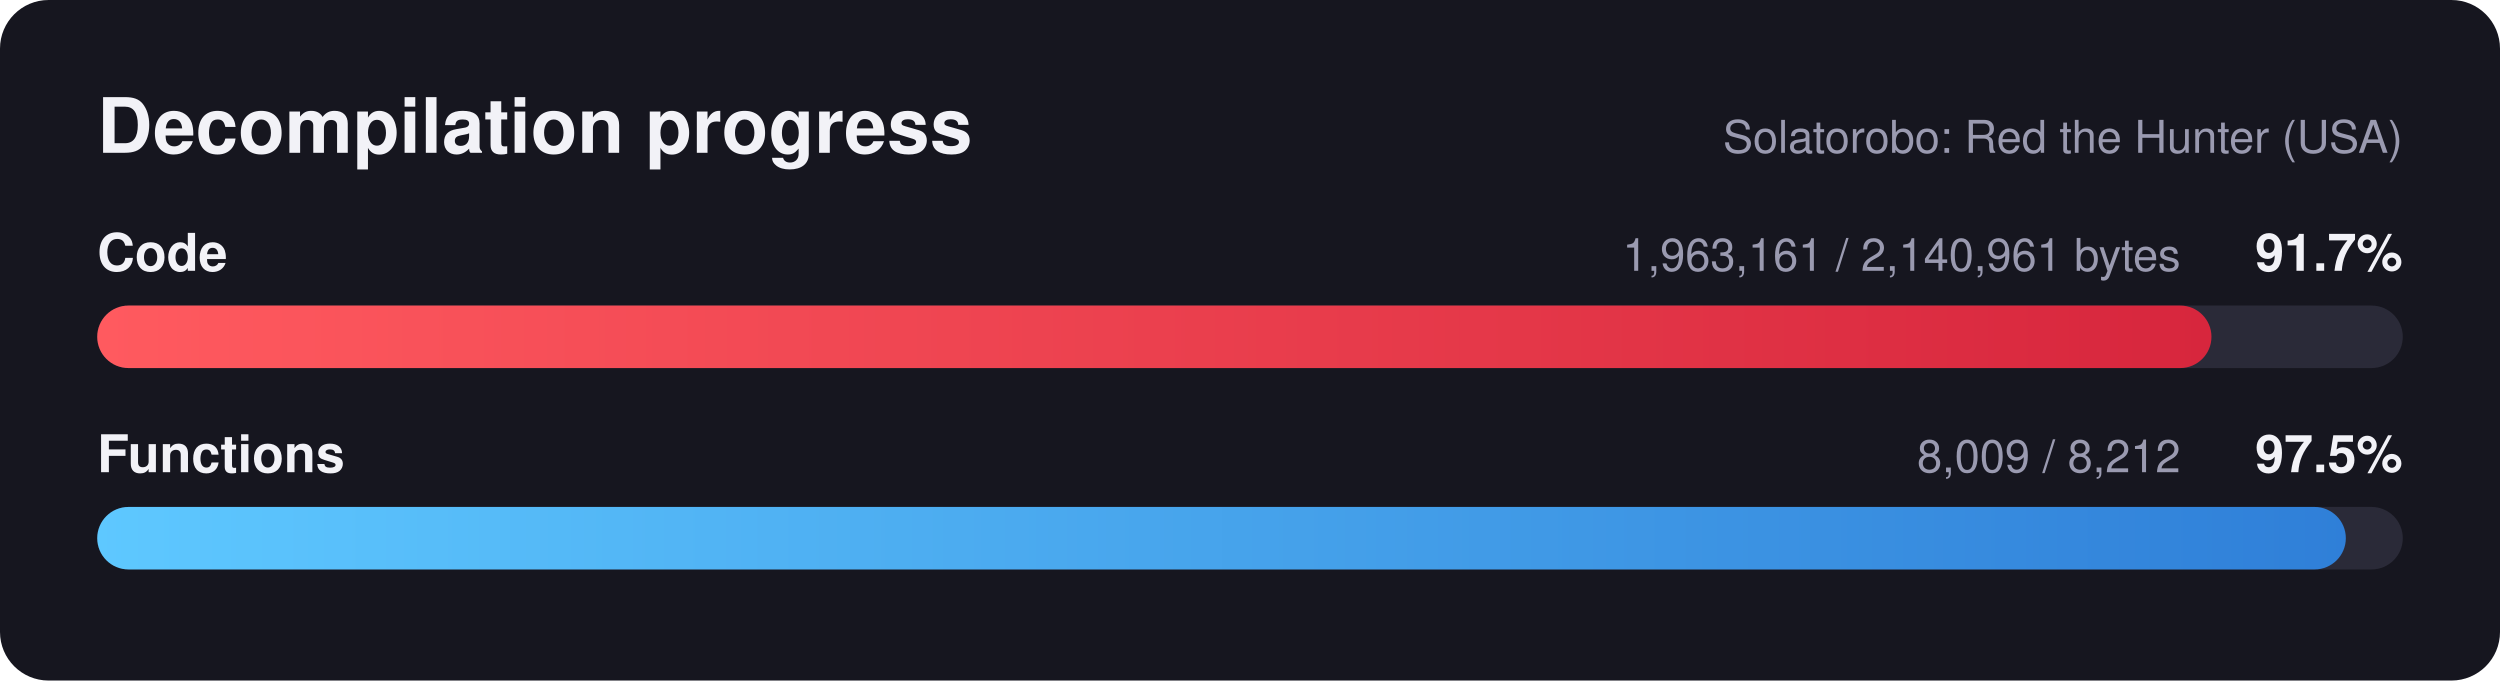
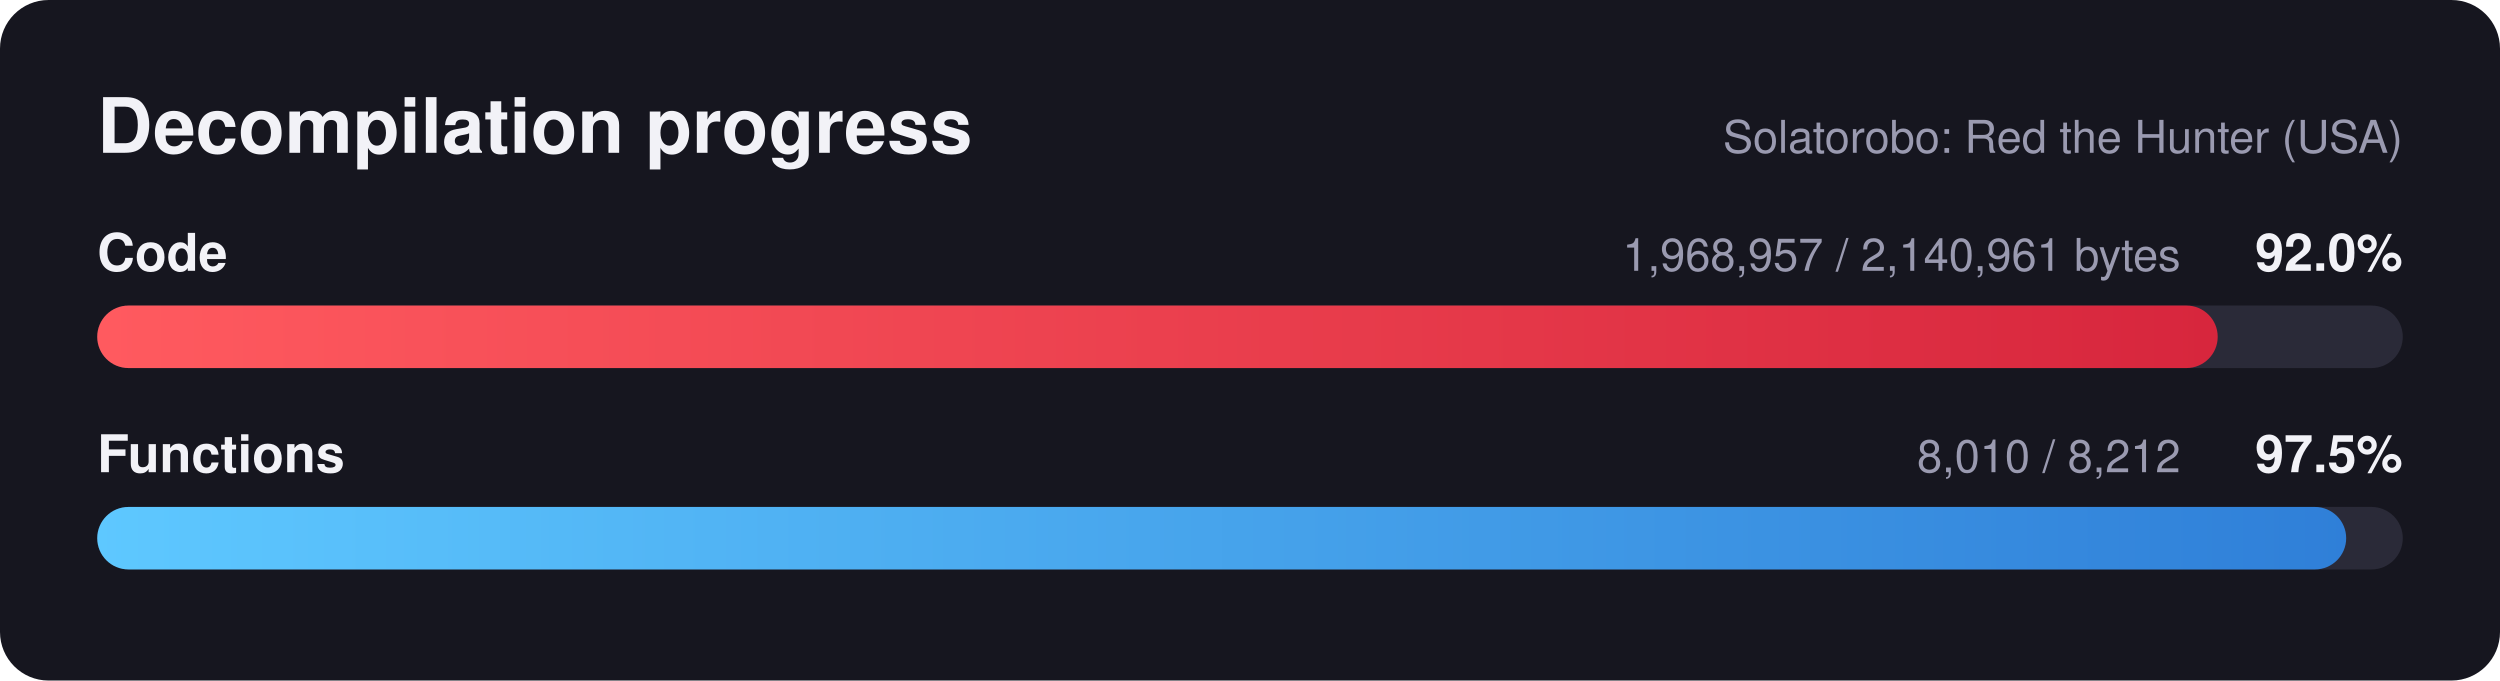
<svg xmlns="http://www.w3.org/2000/svg" width="720" height="196" viewBox="0 0 720 196" font-family="Segoe UI, Helvetica, Arial, sans-serif">
  <defs>
    <linearGradient id="red" x1="0" x2="1" y1="0" y2="0">
      <stop offset="0" stop-color="#ff5a5f" />
      <stop offset="1" stop-color="#d7263d" />
    </linearGradient>
    <linearGradient id="blue" x1="0" x2="1" y1="0" y2="0">
      <stop offset="0" stop-color="#5ec8ff" />
      <stop offset="1" stop-color="#2f7fd8" />
    </linearGradient>
  </defs>
  <rect width="720" height="196" rx="14" fill="#16161f" />
  <text x="28" y="44" fill="#f2f2f7" font-size="22" font-weight="700">Decompilation progress</text>
  <text x="692" y="44" fill="#9a9ab0" font-size="13" text-anchor="end">Solatorobo: Red the Hunter (USA)</text>
  <text x="28" y="78" fill="#f2f2f7" font-size="15" font-weight="600">Code</text>
-   <text x="692" y="78" fill="#f2f2f7" font-size="15" font-weight="700" text-anchor="end">91.7%</text>
-   <text x="628" y="78" fill="#9a9ab0" font-size="13" text-anchor="end">1,963,161 / 2,140,961 bytes</text>
+   <text x="692" y="78" fill="#f2f2f7" font-size="15" font-weight="700" text-anchor="end">92.0%</text>
+   <text x="628" y="78" fill="#9a9ab0" font-size="13" text-anchor="end">1,968,957 / 2,140,961 bytes</text>
  <rect x="28" y="88" width="664" height="18" rx="9.0" fill="#2a2a38" />
-   <rect x="28" y="88" width="608.9" height="18" rx="9.0" fill="url(#red)" />
+   <rect x="28" y="88" width="610.7" height="18" rx="9.0" fill="url(#red)" />
  <text x="28" y="136" fill="#f2f2f7" font-size="15" font-weight="600">Functions</text>
  <text x="692" y="136" fill="#f2f2f7" font-size="15" font-weight="700" text-anchor="end">97.5%</text>
-   <text x="628" y="136" fill="#9a9ab0" font-size="13" text-anchor="end">8,009 / 8,212</text>
+   <text x="628" y="136" fill="#9a9ab0" font-size="13" text-anchor="end">8,010 / 8,212</text>
  <rect x="28" y="146" width="664" height="18" rx="9.0" fill="#2a2a38" />
-   <rect x="28" y="146" width="647.6" height="18" rx="9.0" fill="url(#blue)" />
+   <rect x="28" y="146" width="647.7" height="18" rx="9.0" fill="url(#blue)" />
</svg>
